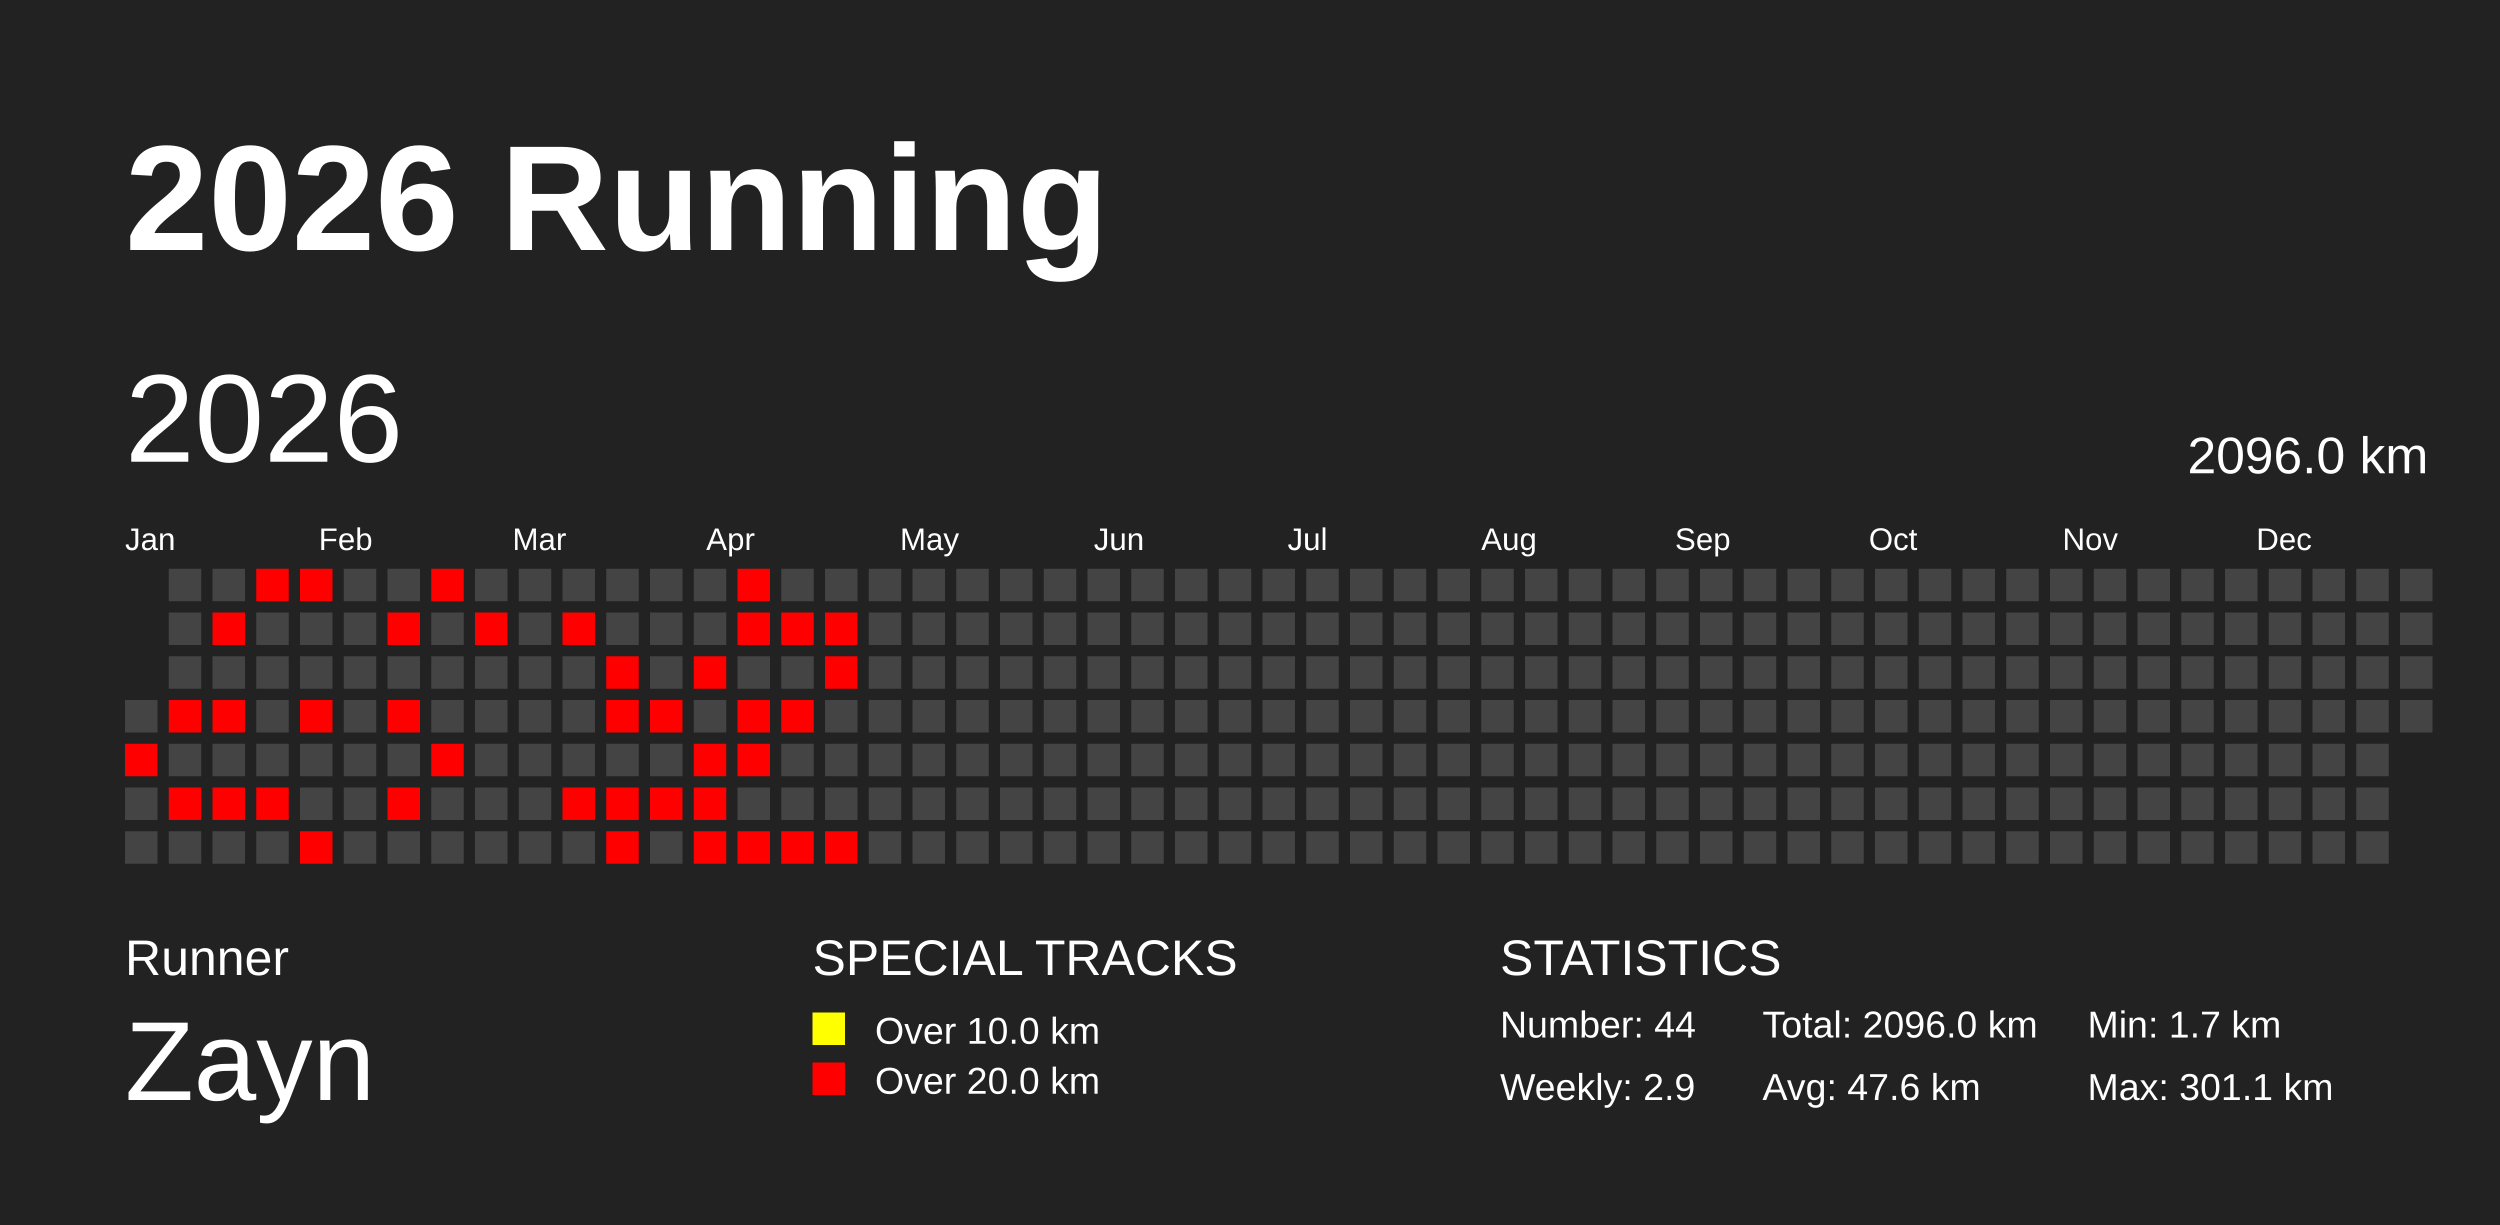
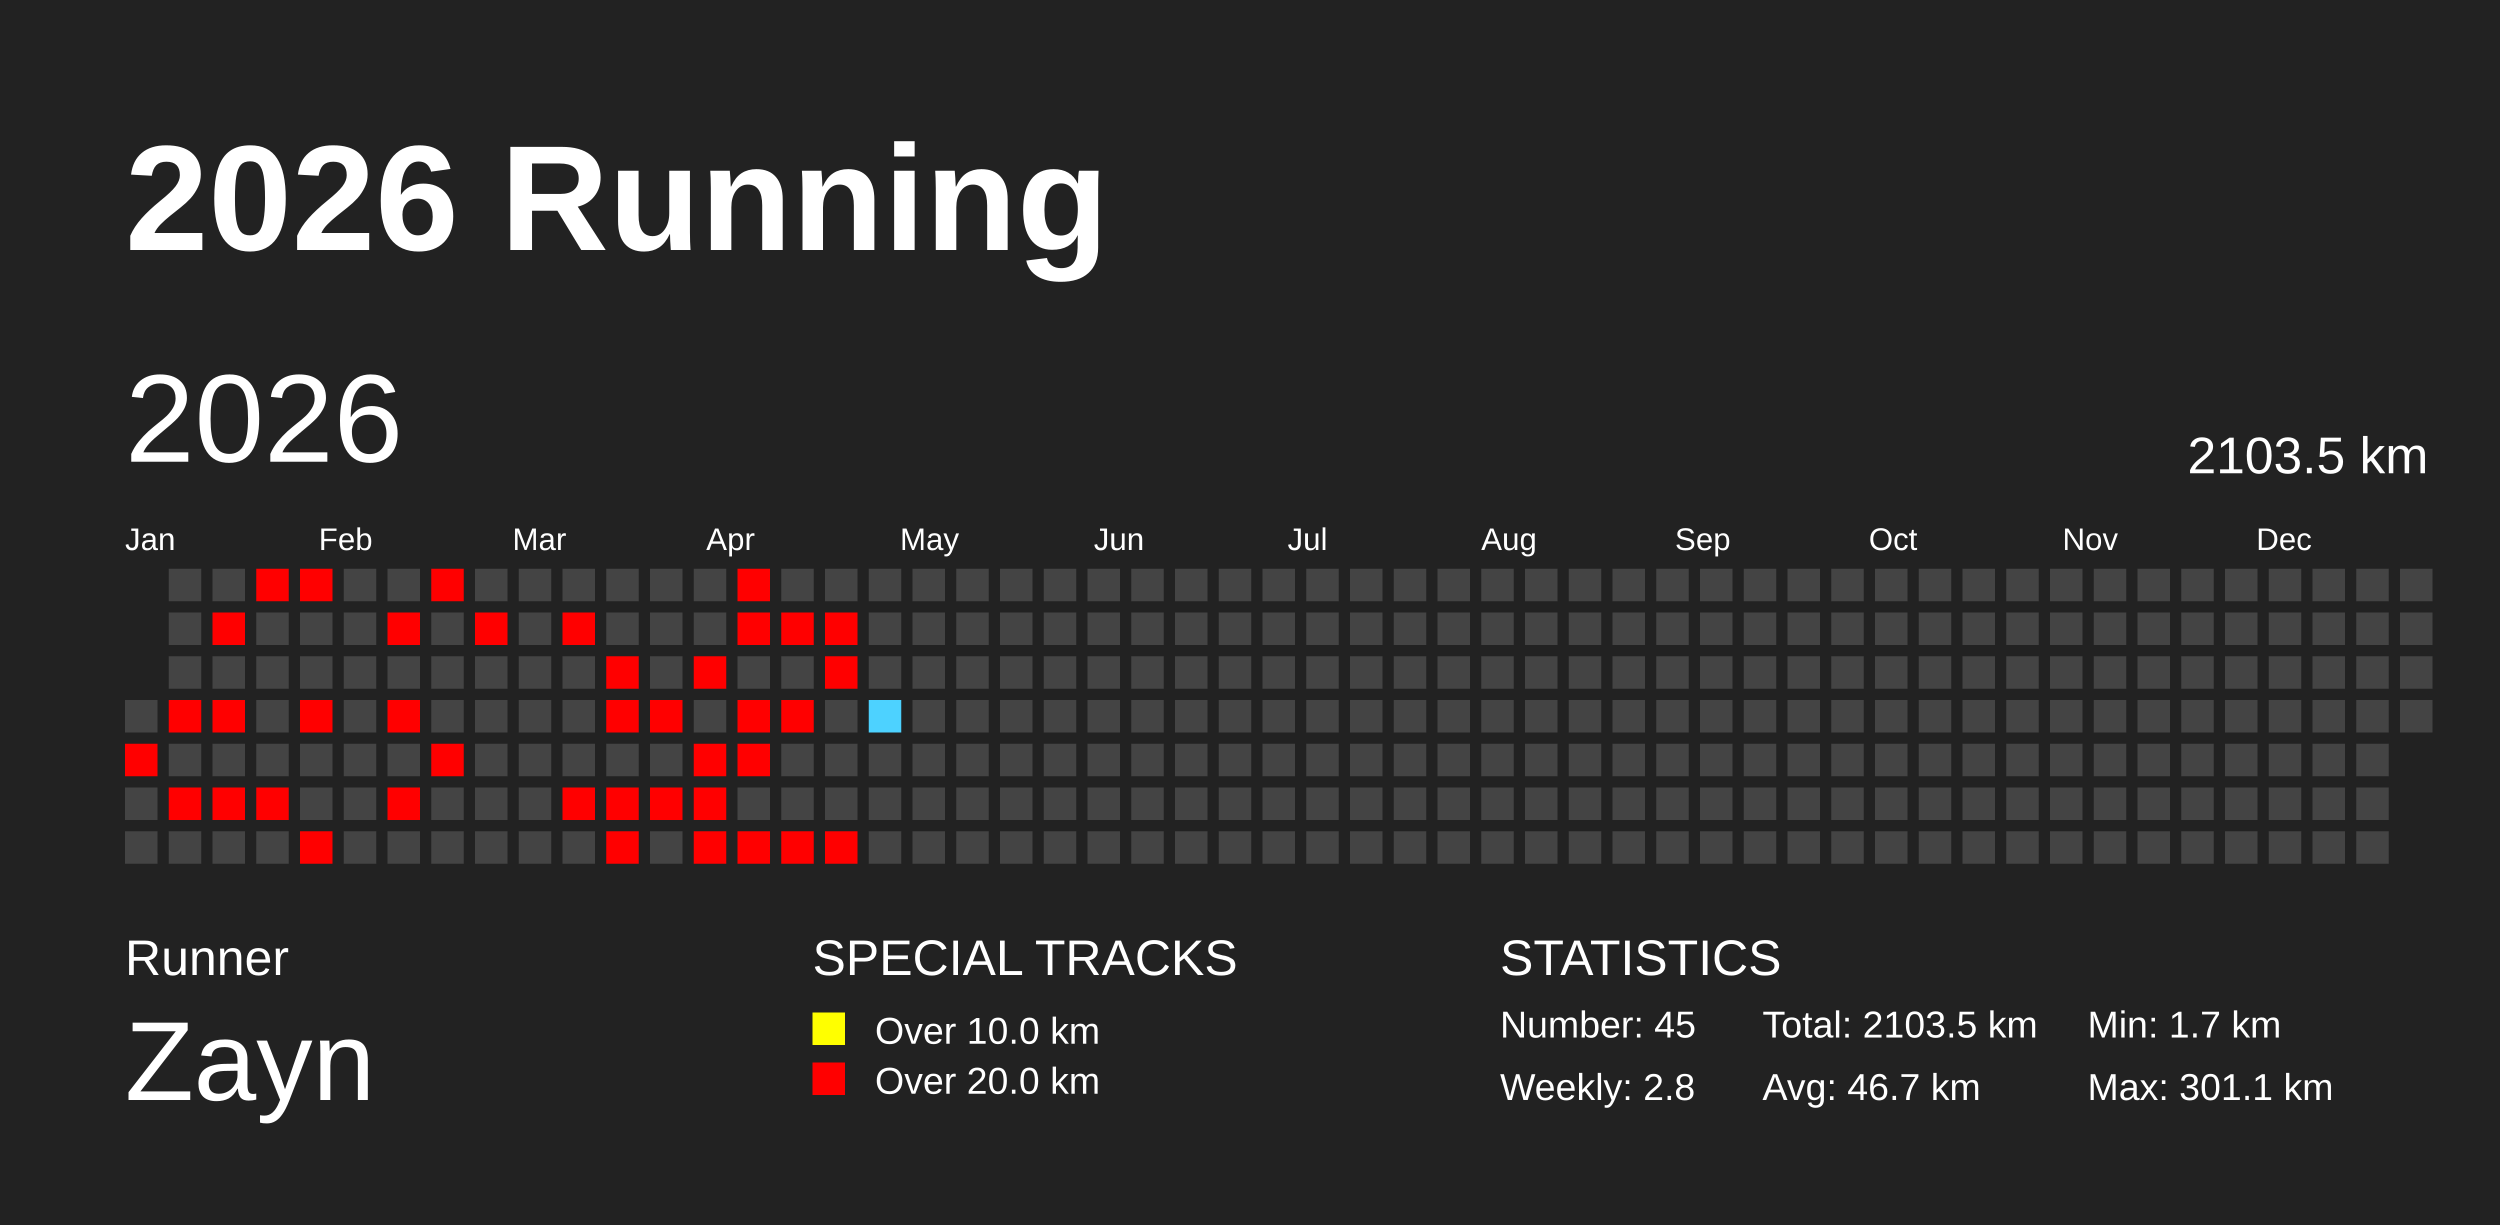
<svg xmlns="http://www.w3.org/2000/svg" baseProfile="full" height="98mm" version="1.1" viewBox="0,0,200,98" width="200mm">
  <defs />
  <rect fill="#222222" height="98" width="200" x="0" y="0" />
  <text fill="#FFFFFF" style="font-size:12px; font-family:Arial; font-weight:bold;" x="10" y="20">2026 Running</text>
  <text fill="#FFFFFF" style="font-size:4px; font-family:Arial" x="10" y="78">Runner</text>
  <text fill="#FFFFFF" style="font-size:9px; font-family:Arial" x="10" y="88">Zayn</text>
  <text fill="#FFFFFF" style="font-size:4px; font-family:Arial" x="65" y="78">SPECIAL TRACKS</text>
  <rect fill="yellow" height="2.6" width="2.6" x="65" y="81" />
  <text fill="#FFFFFF" style="font-size:3px; font-family:Arial" x="70" y="83.5">Over 10.0 km</text>
  <rect fill="red" height="2.6" width="2.6" x="65" y="85" />
  <text fill="#FFFFFF" style="font-size:3px; font-family:Arial" x="70" y="87.5">Over 20.0 km</text>
  <text fill="#FFFFFF" style="font-size:4px; font-family:Arial" x="120" y="78">STATISTICS</text>
-   <text fill="#FFFFFF" style="font-size:3px; font-family:Arial" x="120" y="83">Number: 44</text>
-   <text fill="#FFFFFF" style="font-size:3px; font-family:Arial" x="120" y="88">Weekly: 2.9</text>
-   <text fill="#FFFFFF" style="font-size:3px; font-family:Arial" x="141" y="83">Total: 2096.0 km</text>
-   <text fill="#FFFFFF" style="font-size:3px; font-family:Arial" x="141" y="88">Avg: 47.6 km</text>
+   <text fill="#FFFFFF" style="font-size:3px; font-family:Arial" x="120" y="83">Number: 45</text>
+   <text fill="#FFFFFF" style="font-size:3px; font-family:Arial" x="120" y="88">Weekly: 2.8</text>
+   <text fill="#FFFFFF" style="font-size:3px; font-family:Arial" x="141" y="83">Total: 2103.5 km</text>
+   <text fill="#FFFFFF" style="font-size:3px; font-family:Arial" x="141" y="88">Avg: 46.7 km</text>
  <text fill="#FFFFFF" style="font-size:3px; font-family:Arial" x="167" y="83">Min: 1.7 km</text>
  <text fill="#FFFFFF" style="font-size:3px; font-family:Arial" x="167" y="88">Max: 301.1 km</text>
  <text dominant-baseline="hanging" fill="#FFFFFF" style="font-size:10.0px; font-family:Arial;" x="10" y="30">2026</text>
-   <text dominant-baseline="hanging" fill="#FFFFFF" style="font-size:4.125px; font-family:Arial;" x="175" y="35">2096.0 km</text>
+   <text dominant-baseline="hanging" fill="#FFFFFF" style="font-size:4.125px; font-family:Arial;" x="175" y="35">2103.5 km</text>
  <text fill="#FFFFFF" style="font-size:2.5px; font-family:Arial" x="10.0" y="44">Jan</text>
  <text fill="#FFFFFF" style="font-size:2.5px; font-family:Arial" x="25.5" y="44">Feb</text>
  <text fill="#FFFFFF" style="font-size:2.5px; font-family:Arial" x="41.0" y="44">Mar</text>
  <text fill="#FFFFFF" style="font-size:2.5px; font-family:Arial" x="56.5" y="44">Apr</text>
  <text fill="#FFFFFF" style="font-size:2.5px; font-family:Arial" x="72.0" y="44">May</text>
  <text fill="#FFFFFF" style="font-size:2.5px; font-family:Arial" x="87.5" y="44">Jun</text>
  <text fill="#FFFFFF" style="font-size:2.5px; font-family:Arial" x="103.0" y="44">Jul</text>
  <text fill="#FFFFFF" style="font-size:2.5px; font-family:Arial" x="118.5" y="44">Aug</text>
  <text fill="#FFFFFF" style="font-size:2.5px; font-family:Arial" x="134.0" y="44">Sep</text>
  <text fill="#FFFFFF" style="font-size:2.5px; font-family:Arial" x="149.5" y="44">Oct</text>
  <text fill="#FFFFFF" style="font-size:2.5px; font-family:Arial" x="165.0" y="44">Nov</text>
  <text fill="#FFFFFF" style="font-size:2.5px; font-family:Arial" x="180.5" y="44">Dec</text>
  <rect fill="#444444" height="2.6" width="2.6" x="10.0" y="56.0" />
  <rect fill="red" height="2.6" width="2.6" x="10.0" y="59.5" />
  <rect fill="#444444" height="2.6" width="2.6" x="10.0" y="63.0" />
  <rect fill="#444444" height="2.6" width="2.6" x="10.0" y="66.5" />
  <rect fill="#444444" height="2.6" width="2.6" x="13.5" y="45.5" />
  <rect fill="#444444" height="2.6" width="2.6" x="13.5" y="49.0" />
  <rect fill="#444444" height="2.6" width="2.6" x="13.5" y="52.5" />
  <rect fill="red" height="2.6" width="2.6" x="13.5" y="56.0" />
  <rect fill="#444444" height="2.6" width="2.6" x="13.5" y="59.5" />
  <rect fill="red" height="2.6" width="2.6" x="13.5" y="63.0" />
  <rect fill="#444444" height="2.6" width="2.6" x="13.5" y="66.5" />
  <rect fill="#444444" height="2.6" width="2.6" x="17.0" y="45.5" />
  <rect fill="red" height="2.6" width="2.6" x="17.0" y="49.0" />
  <rect fill="#444444" height="2.6" width="2.6" x="17.0" y="52.5" />
  <rect fill="red" height="2.6" width="2.6" x="17.0" y="56.0" />
  <rect fill="#444444" height="2.6" width="2.6" x="17.0" y="59.5" />
  <rect fill="red" height="2.6" width="2.6" x="17.0" y="63.0" />
  <rect fill="#444444" height="2.6" width="2.6" x="17.0" y="66.5" />
  <rect fill="red" height="2.6" width="2.6" x="20.5" y="45.5" />
  <rect fill="#444444" height="2.6" width="2.6" x="20.5" y="49.0" />
  <rect fill="#444444" height="2.6" width="2.6" x="20.5" y="52.5" />
  <rect fill="#444444" height="2.6" width="2.6" x="20.5" y="56.0" />
  <rect fill="#444444" height="2.6" width="2.6" x="20.5" y="59.5" />
  <rect fill="red" height="2.6" width="2.6" x="20.5" y="63.0" />
  <rect fill="#444444" height="2.6" width="2.6" x="20.5" y="66.5" />
  <rect fill="red" height="2.6" width="2.6" x="24.0" y="45.5" />
  <rect fill="#444444" height="2.6" width="2.6" x="24.0" y="49.0" />
  <rect fill="#444444" height="2.6" width="2.6" x="24.0" y="52.5" />
  <rect fill="red" height="2.6" width="2.6" x="24.0" y="56.0" />
  <rect fill="#444444" height="2.6" width="2.6" x="24.0" y="59.5" />
  <rect fill="#444444" height="2.6" width="2.6" x="24.0" y="63.0" />
  <rect fill="red" height="2.6" width="2.6" x="24.0" y="66.5" />
  <rect fill="#444444" height="2.6" width="2.6" x="27.5" y="45.5" />
  <rect fill="#444444" height="2.6" width="2.6" x="27.5" y="49.0" />
  <rect fill="#444444" height="2.6" width="2.6" x="27.5" y="52.5" />
  <rect fill="#444444" height="2.6" width="2.6" x="27.5" y="56.0" />
  <rect fill="#444444" height="2.6" width="2.6" x="27.5" y="59.5" />
  <rect fill="#444444" height="2.6" width="2.6" x="27.5" y="63.0" />
  <rect fill="#444444" height="2.6" width="2.6" x="27.5" y="66.5" />
  <rect fill="#444444" height="2.6" width="2.6" x="31.0" y="45.5" />
  <rect fill="red" height="2.6" width="2.6" x="31.0" y="49.0" />
  <rect fill="#444444" height="2.6" width="2.6" x="31.0" y="52.5" />
  <rect fill="red" height="2.6" width="2.6" x="31.0" y="56.0" />
  <rect fill="#444444" height="2.6" width="2.6" x="31.0" y="59.5" />
  <rect fill="red" height="2.6" width="2.6" x="31.0" y="63.0" />
  <rect fill="#444444" height="2.6" width="2.6" x="31.0" y="66.5" />
  <rect fill="red" height="2.6" width="2.6" x="34.5" y="45.5" />
  <rect fill="#444444" height="2.6" width="2.6" x="34.5" y="49.0" />
  <rect fill="#444444" height="2.6" width="2.6" x="34.5" y="52.5" />
  <rect fill="#444444" height="2.6" width="2.6" x="34.5" y="56.0" />
  <rect fill="red" height="2.6" width="2.6" x="34.5" y="59.5" />
  <rect fill="#444444" height="2.6" width="2.6" x="34.5" y="63.0" />
  <rect fill="#444444" height="2.6" width="2.6" x="34.5" y="66.5" />
  <rect fill="#444444" height="2.6" width="2.6" x="38.0" y="45.5" />
  <rect fill="red" height="2.6" width="2.6" x="38.0" y="49.0" />
  <rect fill="#444444" height="2.6" width="2.6" x="38.0" y="52.5" />
  <rect fill="#444444" height="2.6" width="2.6" x="38.0" y="56.0" />
  <rect fill="#444444" height="2.6" width="2.6" x="38.0" y="59.5" />
  <rect fill="#444444" height="2.6" width="2.6" x="38.0" y="63.0" />
  <rect fill="#444444" height="2.6" width="2.6" x="38.0" y="66.5" />
  <rect fill="#444444" height="2.6" width="2.6" x="41.5" y="45.5" />
  <rect fill="#444444" height="2.6" width="2.6" x="41.5" y="49.0" />
  <rect fill="#444444" height="2.6" width="2.6" x="41.5" y="52.5" />
  <rect fill="#444444" height="2.6" width="2.6" x="41.5" y="56.0" />
  <rect fill="#444444" height="2.6" width="2.6" x="41.5" y="59.5" />
  <rect fill="#444444" height="2.6" width="2.6" x="41.5" y="63.0" />
  <rect fill="#444444" height="2.6" width="2.6" x="41.5" y="66.5" />
  <rect fill="#444444" height="2.6" width="2.6" x="45.0" y="45.5" />
  <rect fill="red" height="2.6" width="2.6" x="45.0" y="49.0" />
  <rect fill="#444444" height="2.6" width="2.6" x="45.0" y="52.5" />
  <rect fill="#444444" height="2.6" width="2.6" x="45.0" y="56.0" />
  <rect fill="#444444" height="2.6" width="2.6" x="45.0" y="59.5" />
  <rect fill="red" height="2.6" width="2.6" x="45.0" y="63.0" />
  <rect fill="#444444" height="2.6" width="2.6" x="45.0" y="66.5" />
  <rect fill="#444444" height="2.6" width="2.6" x="48.5" y="45.5" />
  <rect fill="#444444" height="2.6" width="2.6" x="48.5" y="49.0" />
  <rect fill="red" height="2.6" width="2.6" x="48.5" y="52.5" />
  <rect fill="red" height="2.6" width="2.6" x="48.5" y="56.0" />
  <rect fill="#444444" height="2.6" width="2.6" x="48.5" y="59.5" />
  <rect fill="red" height="2.6" width="2.6" x="48.5" y="63.0" />
  <rect fill="red" height="2.6" width="2.6" x="48.5" y="66.5" />
  <rect fill="#444444" height="2.6" width="2.6" x="52.0" y="45.5" />
  <rect fill="#444444" height="2.6" width="2.6" x="52.0" y="49.0" />
  <rect fill="#444444" height="2.6" width="2.6" x="52.0" y="52.5" />
  <rect fill="red" height="2.6" width="2.6" x="52.0" y="56.0" />
  <rect fill="#444444" height="2.6" width="2.6" x="52.0" y="59.5" />
  <rect fill="red" height="2.6" width="2.6" x="52.0" y="63.0" />
  <rect fill="#444444" height="2.6" width="2.6" x="52.0" y="66.5" />
  <rect fill="#444444" height="2.6" width="2.6" x="55.5" y="45.5" />
  <rect fill="#444444" height="2.6" width="2.6" x="55.5" y="49.0" />
  <rect fill="red" height="2.6" width="2.6" x="55.5" y="52.5" />
  <rect fill="#444444" height="2.6" width="2.6" x="55.5" y="56.0" />
  <rect fill="red" height="2.6" width="2.6" x="55.5" y="59.5" />
  <rect fill="red" height="2.6" width="2.6" x="55.5" y="63.0" />
  <rect fill="red" height="2.6" width="2.6" x="55.5" y="66.5" />
  <rect fill="red" height="2.6" width="2.6" x="59.0" y="45.5" />
  <rect fill="red" height="2.6" width="2.6" x="59.0" y="49.0" />
  <rect fill="#444444" height="2.6" width="2.6" x="59.0" y="52.5" />
  <rect fill="red" height="2.6" width="2.6" x="59.0" y="56.0" />
  <rect fill="red" height="2.6" width="2.6" x="59.0" y="59.5" />
  <rect fill="#444444" height="2.6" width="2.6" x="59.0" y="63.0" />
  <rect fill="red" height="2.6" width="2.6" x="59.0" y="66.5" />
  <rect fill="#444444" height="2.6" width="2.6" x="62.5" y="45.5" />
  <rect fill="red" height="2.6" width="2.6" x="62.5" y="49.0" />
  <rect fill="#444444" height="2.6" width="2.6" x="62.5" y="52.5" />
  <rect fill="red" height="2.6" width="2.6" x="62.5" y="56.0" />
  <rect fill="#444444" height="2.6" width="2.6" x="62.5" y="59.5" />
  <rect fill="#444444" height="2.6" width="2.6" x="62.5" y="63.0" />
  <rect fill="red" height="2.6" width="2.6" x="62.5" y="66.5" />
  <rect fill="#444444" height="2.6" width="2.6" x="66.0" y="45.5" />
  <rect fill="red" height="2.6" width="2.6" x="66.0" y="49.0" />
  <rect fill="red" height="2.6" width="2.6" x="66.0" y="52.5" />
  <rect fill="#444444" height="2.6" width="2.6" x="66.0" y="56.0" />
  <rect fill="#444444" height="2.6" width="2.6" x="66.0" y="59.5" />
  <rect fill="#444444" height="2.6" width="2.6" x="66.0" y="63.0" />
  <rect fill="red" height="2.6" width="2.6" x="66.0" y="66.5" />
  <rect fill="#444444" height="2.6" width="2.6" x="69.5" y="45.5" />
  <rect fill="#444444" height="2.6" width="2.6" x="69.5" y="49.0" />
  <rect fill="#444444" height="2.6" width="2.6" x="69.5" y="52.5" />
-   <rect fill="#444444" height="2.6" width="2.6" x="69.5" y="56.0" />
+   <rect fill="#4dd2ff" height="2.6" width="2.6" x="69.5" y="56.0" />
  <rect fill="#444444" height="2.6" width="2.6" x="69.5" y="59.5" />
  <rect fill="#444444" height="2.6" width="2.6" x="69.5" y="63.0" />
  <rect fill="#444444" height="2.6" width="2.6" x="69.5" y="66.5" />
  <rect fill="#444444" height="2.6" width="2.6" x="73.0" y="45.5" />
  <rect fill="#444444" height="2.6" width="2.6" x="73.0" y="49.0" />
  <rect fill="#444444" height="2.6" width="2.6" x="73.0" y="52.5" />
  <rect fill="#444444" height="2.6" width="2.6" x="73.0" y="56.0" />
  <rect fill="#444444" height="2.6" width="2.6" x="73.0" y="59.5" />
  <rect fill="#444444" height="2.6" width="2.6" x="73.0" y="63.0" />
  <rect fill="#444444" height="2.6" width="2.6" x="73.0" y="66.5" />
  <rect fill="#444444" height="2.6" width="2.6" x="76.5" y="45.5" />
  <rect fill="#444444" height="2.6" width="2.6" x="76.5" y="49.0" />
  <rect fill="#444444" height="2.6" width="2.6" x="76.5" y="52.5" />
  <rect fill="#444444" height="2.6" width="2.6" x="76.5" y="56.0" />
  <rect fill="#444444" height="2.6" width="2.6" x="76.5" y="59.5" />
  <rect fill="#444444" height="2.6" width="2.6" x="76.5" y="63.0" />
  <rect fill="#444444" height="2.6" width="2.6" x="76.5" y="66.5" />
  <rect fill="#444444" height="2.6" width="2.6" x="80.0" y="45.5" />
  <rect fill="#444444" height="2.6" width="2.6" x="80.0" y="49.0" />
  <rect fill="#444444" height="2.6" width="2.6" x="80.0" y="52.5" />
  <rect fill="#444444" height="2.6" width="2.6" x="80.0" y="56.0" />
  <rect fill="#444444" height="2.6" width="2.6" x="80.0" y="59.5" />
  <rect fill="#444444" height="2.6" width="2.6" x="80.0" y="63.0" />
  <rect fill="#444444" height="2.6" width="2.6" x="80.0" y="66.5" />
  <rect fill="#444444" height="2.6" width="2.6" x="83.5" y="45.5" />
  <rect fill="#444444" height="2.6" width="2.6" x="83.5" y="49.0" />
  <rect fill="#444444" height="2.6" width="2.6" x="83.5" y="52.5" />
  <rect fill="#444444" height="2.6" width="2.6" x="83.5" y="56.0" />
  <rect fill="#444444" height="2.6" width="2.6" x="83.5" y="59.5" />
  <rect fill="#444444" height="2.6" width="2.6" x="83.5" y="63.0" />
  <rect fill="#444444" height="2.6" width="2.6" x="83.5" y="66.5" />
  <rect fill="#444444" height="2.6" width="2.6" x="87.0" y="45.5" />
  <rect fill="#444444" height="2.6" width="2.6" x="87.0" y="49.0" />
  <rect fill="#444444" height="2.6" width="2.6" x="87.0" y="52.5" />
  <rect fill="#444444" height="2.6" width="2.6" x="87.0" y="56.0" />
  <rect fill="#444444" height="2.6" width="2.6" x="87.0" y="59.5" />
  <rect fill="#444444" height="2.6" width="2.6" x="87.0" y="63.0" />
  <rect fill="#444444" height="2.6" width="2.6" x="87.0" y="66.5" />
  <rect fill="#444444" height="2.6" width="2.6" x="90.5" y="45.5" />
  <rect fill="#444444" height="2.6" width="2.6" x="90.5" y="49.0" />
  <rect fill="#444444" height="2.6" width="2.6" x="90.5" y="52.5" />
  <rect fill="#444444" height="2.6" width="2.6" x="90.5" y="56.0" />
  <rect fill="#444444" height="2.6" width="2.6" x="90.5" y="59.5" />
  <rect fill="#444444" height="2.6" width="2.6" x="90.5" y="63.0" />
  <rect fill="#444444" height="2.6" width="2.6" x="90.5" y="66.5" />
  <rect fill="#444444" height="2.6" width="2.6" x="94.0" y="45.5" />
  <rect fill="#444444" height="2.6" width="2.6" x="94.0" y="49.0" />
  <rect fill="#444444" height="2.6" width="2.6" x="94.0" y="52.5" />
  <rect fill="#444444" height="2.6" width="2.6" x="94.0" y="56.0" />
  <rect fill="#444444" height="2.6" width="2.6" x="94.0" y="59.5" />
  <rect fill="#444444" height="2.6" width="2.6" x="94.0" y="63.0" />
  <rect fill="#444444" height="2.6" width="2.6" x="94.0" y="66.5" />
  <rect fill="#444444" height="2.6" width="2.6" x="97.5" y="45.5" />
  <rect fill="#444444" height="2.6" width="2.6" x="97.5" y="49.0" />
  <rect fill="#444444" height="2.6" width="2.6" x="97.5" y="52.5" />
  <rect fill="#444444" height="2.6" width="2.6" x="97.5" y="56.0" />
  <rect fill="#444444" height="2.6" width="2.6" x="97.5" y="59.5" />
  <rect fill="#444444" height="2.6" width="2.6" x="97.5" y="63.0" />
  <rect fill="#444444" height="2.6" width="2.6" x="97.5" y="66.5" />
  <rect fill="#444444" height="2.6" width="2.6" x="101.0" y="45.5" />
  <rect fill="#444444" height="2.6" width="2.6" x="101.0" y="49.0" />
  <rect fill="#444444" height="2.6" width="2.6" x="101.0" y="52.5" />
  <rect fill="#444444" height="2.6" width="2.6" x="101.0" y="56.0" />
  <rect fill="#444444" height="2.6" width="2.6" x="101.0" y="59.5" />
  <rect fill="#444444" height="2.6" width="2.6" x="101.0" y="63.0" />
  <rect fill="#444444" height="2.6" width="2.6" x="101.0" y="66.5" />
  <rect fill="#444444" height="2.6" width="2.6" x="104.5" y="45.5" />
  <rect fill="#444444" height="2.6" width="2.6" x="104.5" y="49.0" />
  <rect fill="#444444" height="2.6" width="2.6" x="104.5" y="52.5" />
  <rect fill="#444444" height="2.6" width="2.6" x="104.5" y="56.0" />
  <rect fill="#444444" height="2.6" width="2.6" x="104.5" y="59.5" />
  <rect fill="#444444" height="2.6" width="2.6" x="104.5" y="63.0" />
  <rect fill="#444444" height="2.6" width="2.6" x="104.5" y="66.5" />
  <rect fill="#444444" height="2.6" width="2.6" x="108.0" y="45.5" />
  <rect fill="#444444" height="2.6" width="2.6" x="108.0" y="49.0" />
  <rect fill="#444444" height="2.6" width="2.6" x="108.0" y="52.5" />
  <rect fill="#444444" height="2.6" width="2.6" x="108.0" y="56.0" />
  <rect fill="#444444" height="2.6" width="2.6" x="108.0" y="59.5" />
  <rect fill="#444444" height="2.6" width="2.6" x="108.0" y="63.0" />
  <rect fill="#444444" height="2.6" width="2.6" x="108.0" y="66.5" />
  <rect fill="#444444" height="2.6" width="2.6" x="111.5" y="45.5" />
  <rect fill="#444444" height="2.6" width="2.6" x="111.5" y="49.0" />
  <rect fill="#444444" height="2.6" width="2.6" x="111.5" y="52.5" />
  <rect fill="#444444" height="2.6" width="2.6" x="111.5" y="56.0" />
  <rect fill="#444444" height="2.6" width="2.6" x="111.5" y="59.5" />
  <rect fill="#444444" height="2.6" width="2.6" x="111.5" y="63.0" />
  <rect fill="#444444" height="2.6" width="2.6" x="111.5" y="66.5" />
  <rect fill="#444444" height="2.6" width="2.6" x="115.0" y="45.5" />
  <rect fill="#444444" height="2.6" width="2.6" x="115.0" y="49.0" />
  <rect fill="#444444" height="2.6" width="2.6" x="115.0" y="52.5" />
  <rect fill="#444444" height="2.6" width="2.6" x="115.0" y="56.0" />
  <rect fill="#444444" height="2.6" width="2.6" x="115.0" y="59.5" />
  <rect fill="#444444" height="2.6" width="2.6" x="115.0" y="63.0" />
  <rect fill="#444444" height="2.6" width="2.6" x="115.0" y="66.5" />
  <rect fill="#444444" height="2.6" width="2.6" x="118.5" y="45.5" />
  <rect fill="#444444" height="2.6" width="2.6" x="118.5" y="49.0" />
  <rect fill="#444444" height="2.6" width="2.6" x="118.5" y="52.5" />
  <rect fill="#444444" height="2.6" width="2.6" x="118.5" y="56.0" />
  <rect fill="#444444" height="2.6" width="2.6" x="118.5" y="59.5" />
  <rect fill="#444444" height="2.6" width="2.6" x="118.5" y="63.0" />
  <rect fill="#444444" height="2.6" width="2.6" x="118.5" y="66.5" />
  <rect fill="#444444" height="2.6" width="2.6" x="122.0" y="45.5" />
  <rect fill="#444444" height="2.6" width="2.6" x="122.0" y="49.0" />
  <rect fill="#444444" height="2.6" width="2.6" x="122.0" y="52.5" />
  <rect fill="#444444" height="2.6" width="2.6" x="122.0" y="56.0" />
  <rect fill="#444444" height="2.6" width="2.6" x="122.0" y="59.5" />
  <rect fill="#444444" height="2.6" width="2.6" x="122.0" y="63.0" />
  <rect fill="#444444" height="2.6" width="2.6" x="122.0" y="66.5" />
  <rect fill="#444444" height="2.6" width="2.6" x="125.5" y="45.5" />
  <rect fill="#444444" height="2.6" width="2.6" x="125.5" y="49.0" />
  <rect fill="#444444" height="2.6" width="2.6" x="125.5" y="52.5" />
  <rect fill="#444444" height="2.6" width="2.6" x="125.5" y="56.0" />
  <rect fill="#444444" height="2.6" width="2.6" x="125.5" y="59.5" />
  <rect fill="#444444" height="2.6" width="2.6" x="125.5" y="63.0" />
  <rect fill="#444444" height="2.6" width="2.6" x="125.5" y="66.5" />
  <rect fill="#444444" height="2.6" width="2.6" x="129.0" y="45.5" />
  <rect fill="#444444" height="2.6" width="2.6" x="129.0" y="49.0" />
  <rect fill="#444444" height="2.6" width="2.6" x="129.0" y="52.5" />
  <rect fill="#444444" height="2.6" width="2.6" x="129.0" y="56.0" />
  <rect fill="#444444" height="2.6" width="2.6" x="129.0" y="59.5" />
  <rect fill="#444444" height="2.6" width="2.6" x="129.0" y="63.0" />
  <rect fill="#444444" height="2.6" width="2.6" x="129.0" y="66.5" />
  <rect fill="#444444" height="2.6" width="2.6" x="132.5" y="45.5" />
  <rect fill="#444444" height="2.6" width="2.6" x="132.5" y="49.0" />
  <rect fill="#444444" height="2.6" width="2.6" x="132.5" y="52.5" />
  <rect fill="#444444" height="2.6" width="2.6" x="132.5" y="56.0" />
  <rect fill="#444444" height="2.6" width="2.6" x="132.5" y="59.5" />
  <rect fill="#444444" height="2.6" width="2.6" x="132.5" y="63.0" />
  <rect fill="#444444" height="2.6" width="2.6" x="132.5" y="66.5" />
  <rect fill="#444444" height="2.6" width="2.6" x="136.0" y="45.5" />
  <rect fill="#444444" height="2.6" width="2.6" x="136.0" y="49.0" />
  <rect fill="#444444" height="2.6" width="2.6" x="136.0" y="52.5" />
  <rect fill="#444444" height="2.6" width="2.6" x="136.0" y="56.0" />
  <rect fill="#444444" height="2.6" width="2.6" x="136.0" y="59.5" />
  <rect fill="#444444" height="2.6" width="2.6" x="136.0" y="63.0" />
  <rect fill="#444444" height="2.6" width="2.6" x="136.0" y="66.5" />
  <rect fill="#444444" height="2.6" width="2.6" x="139.5" y="45.5" />
  <rect fill="#444444" height="2.6" width="2.6" x="139.5" y="49.0" />
  <rect fill="#444444" height="2.6" width="2.6" x="139.5" y="52.5" />
  <rect fill="#444444" height="2.6" width="2.6" x="139.5" y="56.0" />
  <rect fill="#444444" height="2.6" width="2.6" x="139.5" y="59.5" />
  <rect fill="#444444" height="2.6" width="2.6" x="139.5" y="63.0" />
  <rect fill="#444444" height="2.6" width="2.6" x="139.5" y="66.5" />
  <rect fill="#444444" height="2.6" width="2.6" x="143.0" y="45.5" />
  <rect fill="#444444" height="2.6" width="2.6" x="143.0" y="49.0" />
  <rect fill="#444444" height="2.6" width="2.6" x="143.0" y="52.5" />
  <rect fill="#444444" height="2.6" width="2.6" x="143.0" y="56.0" />
  <rect fill="#444444" height="2.6" width="2.6" x="143.0" y="59.5" />
  <rect fill="#444444" height="2.6" width="2.6" x="143.0" y="63.0" />
  <rect fill="#444444" height="2.6" width="2.6" x="143.0" y="66.5" />
  <rect fill="#444444" height="2.6" width="2.6" x="146.5" y="45.5" />
  <rect fill="#444444" height="2.6" width="2.6" x="146.5" y="49.0" />
  <rect fill="#444444" height="2.6" width="2.6" x="146.5" y="52.5" />
  <rect fill="#444444" height="2.6" width="2.6" x="146.5" y="56.0" />
  <rect fill="#444444" height="2.6" width="2.6" x="146.5" y="59.5" />
  <rect fill="#444444" height="2.6" width="2.6" x="146.5" y="63.0" />
  <rect fill="#444444" height="2.6" width="2.6" x="146.5" y="66.5" />
  <rect fill="#444444" height="2.6" width="2.6" x="150.0" y="45.5" />
  <rect fill="#444444" height="2.6" width="2.6" x="150.0" y="49.0" />
  <rect fill="#444444" height="2.6" width="2.6" x="150.0" y="52.5" />
  <rect fill="#444444" height="2.6" width="2.6" x="150.0" y="56.0" />
  <rect fill="#444444" height="2.6" width="2.6" x="150.0" y="59.5" />
  <rect fill="#444444" height="2.6" width="2.6" x="150.0" y="63.0" />
  <rect fill="#444444" height="2.6" width="2.6" x="150.0" y="66.5" />
  <rect fill="#444444" height="2.6" width="2.6" x="153.5" y="45.5" />
  <rect fill="#444444" height="2.6" width="2.6" x="153.5" y="49.0" />
  <rect fill="#444444" height="2.6" width="2.6" x="153.5" y="52.5" />
  <rect fill="#444444" height="2.6" width="2.6" x="153.5" y="56.0" />
  <rect fill="#444444" height="2.6" width="2.6" x="153.5" y="59.5" />
  <rect fill="#444444" height="2.6" width="2.6" x="153.5" y="63.0" />
  <rect fill="#444444" height="2.6" width="2.6" x="153.5" y="66.5" />
  <rect fill="#444444" height="2.6" width="2.6" x="157.0" y="45.5" />
  <rect fill="#444444" height="2.6" width="2.6" x="157.0" y="49.0" />
  <rect fill="#444444" height="2.6" width="2.6" x="157.0" y="52.5" />
  <rect fill="#444444" height="2.6" width="2.6" x="157.0" y="56.0" />
  <rect fill="#444444" height="2.6" width="2.6" x="157.0" y="59.5" />
  <rect fill="#444444" height="2.6" width="2.6" x="157.0" y="63.0" />
  <rect fill="#444444" height="2.6" width="2.6" x="157.0" y="66.5" />
  <rect fill="#444444" height="2.6" width="2.6" x="160.5" y="45.5" />
  <rect fill="#444444" height="2.6" width="2.6" x="160.5" y="49.0" />
  <rect fill="#444444" height="2.6" width="2.6" x="160.5" y="52.5" />
  <rect fill="#444444" height="2.6" width="2.6" x="160.5" y="56.0" />
  <rect fill="#444444" height="2.6" width="2.6" x="160.5" y="59.5" />
  <rect fill="#444444" height="2.6" width="2.6" x="160.5" y="63.0" />
  <rect fill="#444444" height="2.6" width="2.6" x="160.5" y="66.5" />
  <rect fill="#444444" height="2.6" width="2.6" x="164.0" y="45.5" />
  <rect fill="#444444" height="2.6" width="2.6" x="164.0" y="49.0" />
  <rect fill="#444444" height="2.6" width="2.6" x="164.0" y="52.5" />
  <rect fill="#444444" height="2.6" width="2.6" x="164.0" y="56.0" />
  <rect fill="#444444" height="2.6" width="2.6" x="164.0" y="59.5" />
  <rect fill="#444444" height="2.6" width="2.6" x="164.0" y="63.0" />
  <rect fill="#444444" height="2.6" width="2.6" x="164.0" y="66.5" />
  <rect fill="#444444" height="2.6" width="2.6" x="167.5" y="45.5" />
  <rect fill="#444444" height="2.6" width="2.6" x="167.5" y="49.0" />
  <rect fill="#444444" height="2.6" width="2.6" x="167.5" y="52.5" />
  <rect fill="#444444" height="2.6" width="2.6" x="167.5" y="56.0" />
  <rect fill="#444444" height="2.6" width="2.6" x="167.5" y="59.5" />
  <rect fill="#444444" height="2.6" width="2.6" x="167.5" y="63.0" />
  <rect fill="#444444" height="2.6" width="2.6" x="167.5" y="66.5" />
  <rect fill="#444444" height="2.6" width="2.6" x="171.0" y="45.5" />
  <rect fill="#444444" height="2.6" width="2.6" x="171.0" y="49.0" />
  <rect fill="#444444" height="2.6" width="2.6" x="171.0" y="52.5" />
  <rect fill="#444444" height="2.6" width="2.6" x="171.0" y="56.0" />
  <rect fill="#444444" height="2.6" width="2.6" x="171.0" y="59.5" />
  <rect fill="#444444" height="2.6" width="2.6" x="171.0" y="63.0" />
  <rect fill="#444444" height="2.6" width="2.6" x="171.0" y="66.5" />
  <rect fill="#444444" height="2.6" width="2.6" x="174.5" y="45.5" />
  <rect fill="#444444" height="2.6" width="2.6" x="174.5" y="49.0" />
  <rect fill="#444444" height="2.6" width="2.6" x="174.5" y="52.5" />
  <rect fill="#444444" height="2.6" width="2.6" x="174.5" y="56.0" />
  <rect fill="#444444" height="2.6" width="2.6" x="174.5" y="59.5" />
  <rect fill="#444444" height="2.6" width="2.6" x="174.5" y="63.0" />
  <rect fill="#444444" height="2.6" width="2.6" x="174.5" y="66.5" />
  <rect fill="#444444" height="2.6" width="2.6" x="178.0" y="45.5" />
  <rect fill="#444444" height="2.6" width="2.6" x="178.0" y="49.0" />
  <rect fill="#444444" height="2.6" width="2.6" x="178.0" y="52.5" />
  <rect fill="#444444" height="2.6" width="2.6" x="178.0" y="56.0" />
  <rect fill="#444444" height="2.6" width="2.6" x="178.0" y="59.5" />
  <rect fill="#444444" height="2.6" width="2.6" x="178.0" y="63.0" />
  <rect fill="#444444" height="2.6" width="2.6" x="178.0" y="66.5" />
  <rect fill="#444444" height="2.6" width="2.6" x="181.5" y="45.5" />
  <rect fill="#444444" height="2.6" width="2.6" x="181.5" y="49.0" />
  <rect fill="#444444" height="2.6" width="2.6" x="181.5" y="52.5" />
  <rect fill="#444444" height="2.6" width="2.6" x="181.5" y="56.0" />
  <rect fill="#444444" height="2.6" width="2.6" x="181.5" y="59.5" />
  <rect fill="#444444" height="2.6" width="2.6" x="181.5" y="63.0" />
  <rect fill="#444444" height="2.6" width="2.6" x="181.5" y="66.5" />
  <rect fill="#444444" height="2.6" width="2.6" x="185.0" y="45.5" />
  <rect fill="#444444" height="2.6" width="2.6" x="185.0" y="49.0" />
  <rect fill="#444444" height="2.6" width="2.6" x="185.0" y="52.5" />
  <rect fill="#444444" height="2.6" width="2.6" x="185.0" y="56.0" />
  <rect fill="#444444" height="2.6" width="2.6" x="185.0" y="59.5" />
  <rect fill="#444444" height="2.6" width="2.6" x="185.0" y="63.0" />
  <rect fill="#444444" height="2.6" width="2.6" x="185.0" y="66.5" />
  <rect fill="#444444" height="2.6" width="2.6" x="188.5" y="45.5" />
  <rect fill="#444444" height="2.6" width="2.6" x="188.5" y="49.0" />
  <rect fill="#444444" height="2.6" width="2.6" x="188.5" y="52.5" />
  <rect fill="#444444" height="2.6" width="2.6" x="188.5" y="56.0" />
  <rect fill="#444444" height="2.6" width="2.6" x="188.5" y="59.5" />
  <rect fill="#444444" height="2.6" width="2.6" x="188.5" y="63.0" />
  <rect fill="#444444" height="2.6" width="2.6" x="188.5" y="66.5" />
  <rect fill="#444444" height="2.6" width="2.6" x="192.0" y="45.5" />
  <rect fill="#444444" height="2.6" width="2.6" x="192.0" y="49.0" />
  <rect fill="#444444" height="2.6" width="2.6" x="192.0" y="52.5" />
  <rect fill="#444444" height="2.6" width="2.6" x="192.0" y="56.0" />
</svg>
